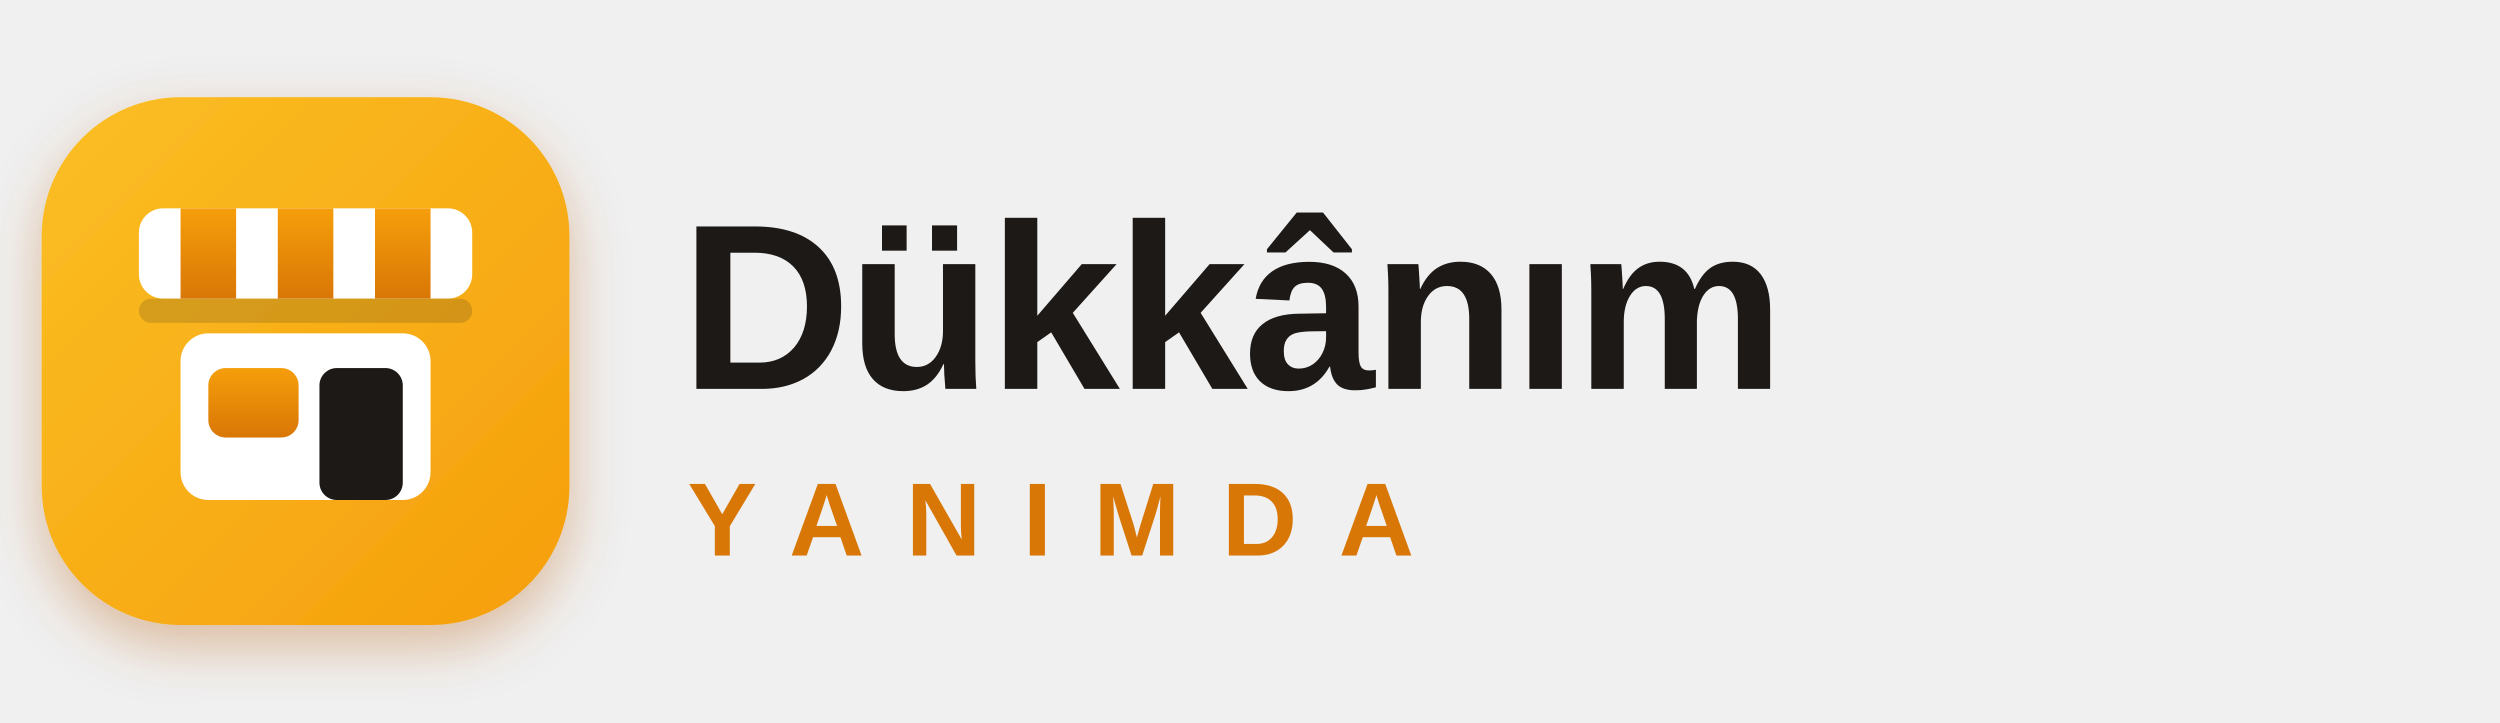
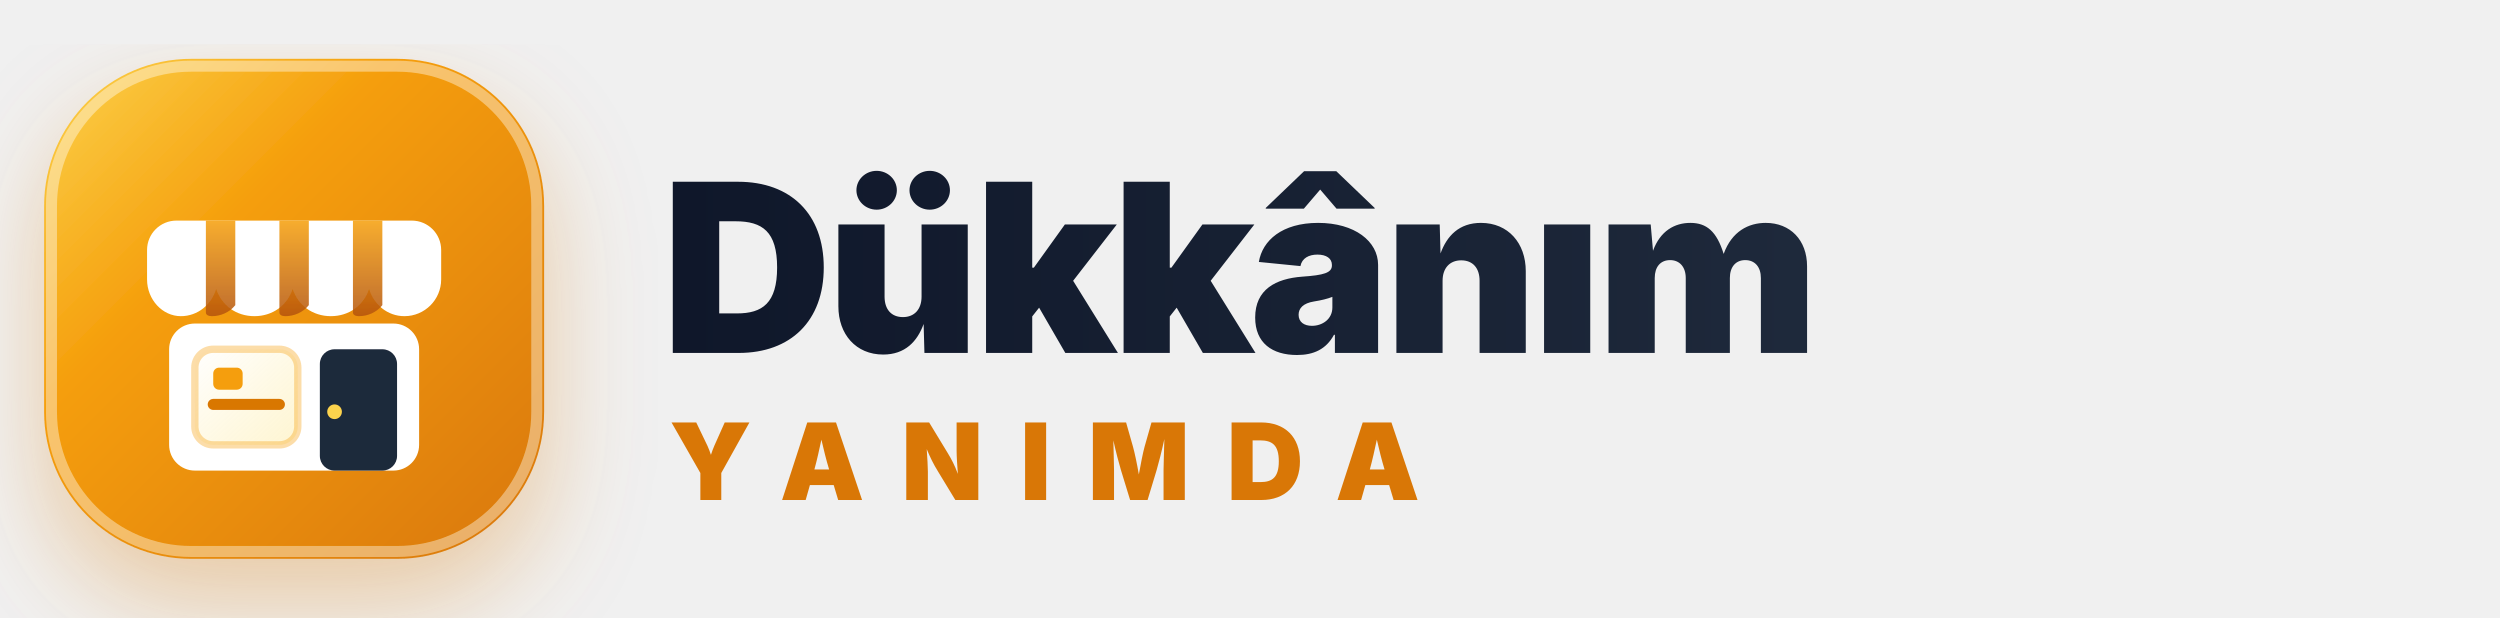
- <svg xmlns="http://www.w3.org/2000/svg" viewBox="0 0 360 104" width="360" height="104">
+ <svg xmlns="http://www.w3.org/2000/svg" viewBox="0 0 340 84" width="340" height="84" fill="none">
  <defs>
-     <linearGradient id="amber" x1="0" y1="0" x2="1" y2="1">
-       <stop offset="0" stop-color="#fbbf24" />
-       <stop offset="1" stop-color="#f59e0b" />
+     <linearGradient id="storeBadge" x1="0%" y1="0%" x2="100%" y2="100%">
+       <stop offset="0%" stop-color="#FCD34D" />
+       <stop offset="35%" stop-color="#F59E0B" />
+       <stop offset="100%" stop-color="#D97706" />
    </linearGradient>
-     <linearGradient id="amberDeep" x1="0" y1="0" x2="0" y2="1">
-       <stop offset="0" stop-color="#f59e0b" />
-       <stop offset="1" stop-color="#d97706" />
+     <linearGradient id="awningStripe" x1="0%" y1="0%" x2="0%" y2="100%">
+       <stop offset="0%" stop-color="#F59E0B" />
+       <stop offset="100%" stop-color="#B45309" />
    </linearGradient>
-     <filter id="soft" x="-20%" y="-20%" width="140%" height="140%">
-       <feDropShadow dx="0" dy="3" stdDeviation="4" flood-color="#b45309" flood-opacity="0.35" />
+     <linearGradient id="glassGlow" x1="0%" y1="0%" x2="100%" y2="100%">
+       <stop offset="0%" stop-color="#FFFFFF" stop-opacity="0.95" />
+       <stop offset="100%" stop-color="#FEF3C7" stop-opacity="0.8" />
+     </linearGradient>
+     <linearGradient id="luxeText" x1="0%" y1="0%" x2="100%" y2="0%">
+       <stop offset="0%" stop-color="#0F172A" />
+       <stop offset="100%" stop-color="#1E293B" />
+     </linearGradient>
+     <filter id="softElevation" x="-20%" y="-20%" width="140%" height="140%" filterUnits="userSpaceOnUse">
+       <feDropShadow dx="0" dy="6" stdDeviation="7" flood-color="#D97706" flood-opacity="0.32" />
    </filter>
  </defs>
-   <g filter="url(#soft)">
-     <rect x="6" y="14" width="76" height="76" rx="20" fill="url(#amber)" />
+   <g transform="translate(6, 8)" filter="url(#softElevation)">
+     <rect x="0" y="0" width="68" height="68" rx="20" fill="url(#storeBadge)" />
+     <rect x="1" y="1" width="66" height="66" rx="19" stroke="#FFFFFF" stroke-opacity="0.4" stroke-width="1.5" />
+     <path d="M14 26C14 23.791 15.791 22 18 22H50C52.209 22 54 23.791 54 26V30C54 32.761 51.761 35 49 35C46.7 35 44.8 33.4 44.2 31.3C43.5 33.5 41.5 35 39 35C36.5 35 34.5 33.5 33.8 31.3C33.1 33.5 31.1 35 28.6 35C26.1 35 24.1 33.5 23.4 31.3C22.8 33.4 20.9 35 18.6 35C16.1 35 14 32.761 14 30V26Z" fill="#FFFFFF" />
+     <path d="M22 22H26V33.5C25.2 34.5 24 35 22.8 35C22.3 35 22 34.8 22 34.5V22Z" fill="url(#awningStripe)" opacity="0.85" />
+     <path d="M32 22H36V33.5C35.2 34.5 34 35 32.8 35C32.3 35 32 34.8 32 34.5V22Z" fill="url(#awningStripe)" opacity="0.85" />
+     <path d="M42 22H46V33.5C45.2 34.5 44 35 42.8 35C42.3 35 42 34.8 42 34.5V22Z" fill="url(#awningStripe)" opacity="0.85" />
+     <rect x="17" y="36" width="34" height="20" rx="3.5" fill="#FFFFFF" />
+     <rect x="20.5" y="39.5" width="14" height="13" rx="2.5" fill="url(#glassGlow)" stroke="#F59E0B" stroke-opacity="0.35" stroke-width="1" />
+     <path d="M23 47H32" stroke="#D97706" stroke-width="1.5" stroke-linecap="round" />
+     <rect x="23" y="42" width="4" height="3" rx="0.8" fill="#F59E0B" />
+     <rect x="37.5" y="39.5" width="10.5" height="16.5" rx="2" fill="#1E293B" />
+     <circle cx="39.5" cy="48" r="1" fill="#FCD34D" />
  </g>
-   <g transform="translate(6,14)">
-     <rect x="14" y="16" width="48" height="13" rx="3.5" fill="#ffffff" />
-     <rect x="20" y="16" width="8" height="13" fill="url(#amberDeep)" />
-     <rect x="34" y="16" width="8" height="13" fill="url(#amberDeep)" />
-     <rect x="48" y="16" width="8" height="13" fill="url(#amberDeep)" />
-     <rect x="14" y="29" width="48" height="3.5" rx="1.75" fill="#1c1917" opacity="0.16" />
-     <rect x="20" y="34" width="36" height="24" rx="4" fill="#ffffff" />
-     <rect x="24" y="39" width="13" height="10" rx="2.5" fill="url(#amberDeep)" />
-     <rect x="40" y="39" width="12" height="19" rx="2.5" fill="#1c1917" />
+   <g transform="translate(90, 16)">
+     <text x="0" y="32" font-family="system-ui, -apple-system, 'Plus Jakarta Sans', Inter, sans-serif" font-size="32" font-weight="900" fill="url(#luxeText)" letter-spacing="-0.7">Dükkânım</text>
+     <text x="1" y="52" font-family="system-ui, -apple-system, 'Plus Jakarta Sans', Inter, sans-serif" font-size="14.5" font-weight="900" fill="#D97706" letter-spacing="5">YANIMDA</text>
  </g>
-   <text x="98" y="56" font-family="'Plus Jakarta Sans','Segoe UI',Arial,sans-serif" font-size="34" font-weight="800" fill="#1c1917" letter-spacing="-0.5">Dükkânım</text>
-   <text x="99" y="80" font-family="'Plus Jakarta Sans','Segoe UI',Arial,sans-serif" font-size="15" font-weight="800" fill="#d97706" letter-spacing="6">YANIMDA</text>
</svg>
